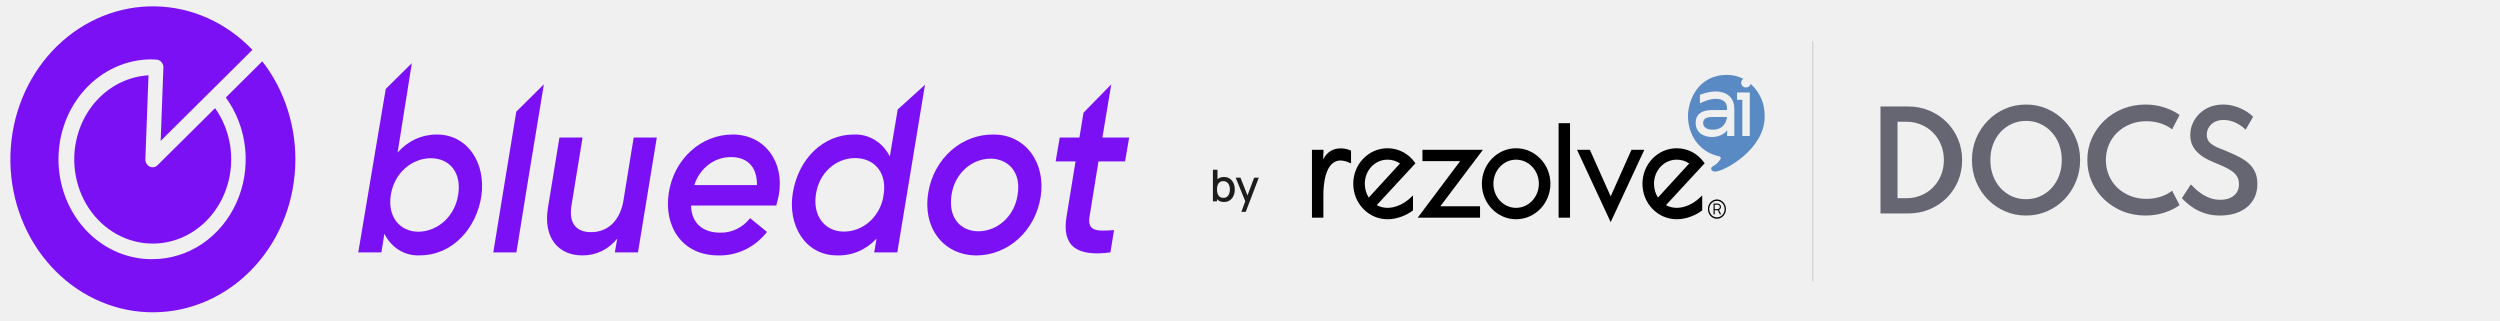
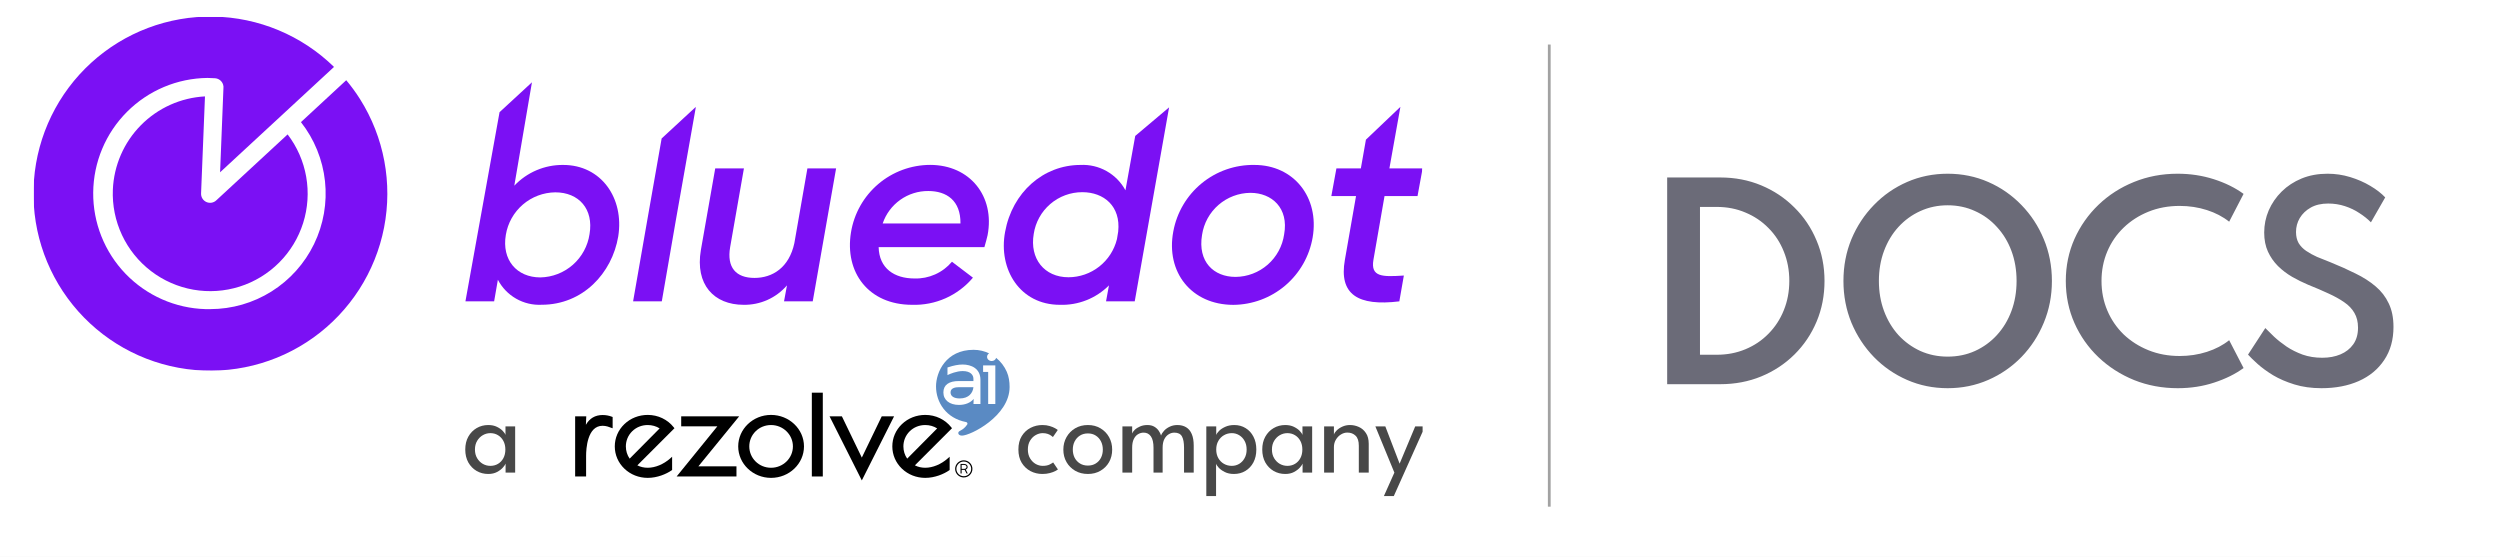
- <svg xmlns="http://www.w3.org/2000/svg" width="1937" height="248" viewBox="0 0 1937 248" fill="none">
-   <path d="M1457 165.393V82.507H1478.36C1484.26 82.507 1489.75 83.562 1494.82 85.672C1499.89 87.781 1504.33 90.729 1508.12 94.513C1511.95 98.264 1514.92 102.667 1517.04 107.724C1519.18 112.748 1520.26 118.173 1520.26 124C1520.26 129.827 1519.2 135.252 1517.09 140.276C1514.97 145.299 1512 149.703 1508.17 153.487C1504.38 157.238 1499.93 160.168 1494.82 162.278C1489.75 164.354 1484.26 165.393 1478.36 165.393H1457ZM1470.2 153.588H1476.94C1481.11 153.588 1484.95 152.851 1488.48 151.377C1492.04 149.904 1495.13 147.827 1497.75 145.148C1500.4 142.469 1502.45 139.338 1503.89 135.755C1505.37 132.138 1506.11 128.203 1506.11 123.95C1506.11 119.73 1505.37 115.812 1503.89 112.195C1502.45 108.578 1500.4 105.447 1497.75 102.801C1495.13 100.122 1492.04 98.046 1488.48 96.572C1484.95 95.065 1481.11 94.312 1476.94 94.312H1470.2V153.588ZM1569.77 167C1563.96 167 1558.52 165.895 1553.45 163.685C1548.38 161.474 1543.94 158.41 1540.11 154.492C1536.28 150.54 1533.27 145.969 1531.09 140.778C1528.94 135.554 1527.87 129.961 1527.87 124C1527.87 118.005 1528.94 112.413 1531.09 107.222C1533.27 102.031 1536.28 97.477 1540.11 93.558C1543.94 89.607 1548.38 86.526 1553.45 84.315C1558.52 82.105 1563.96 81 1569.77 81C1575.58 81 1581.02 82.105 1586.09 84.315C1591.16 86.526 1595.61 89.607 1599.44 93.558C1603.27 97.477 1606.25 102.031 1608.4 107.222C1610.59 112.413 1611.68 118.005 1611.68 124C1611.68 129.961 1610.59 135.554 1608.4 140.778C1606.25 145.969 1603.27 150.54 1599.44 154.492C1595.61 158.41 1591.16 161.474 1586.09 163.685C1581.02 165.895 1575.58 167 1569.77 167ZM1569.77 154.341C1573.74 154.341 1577.4 153.588 1580.75 152.081C1584.14 150.54 1587.08 148.414 1589.57 145.701C1592.09 142.955 1594.03 139.74 1595.41 136.056C1596.79 132.372 1597.47 128.354 1597.47 124C1597.47 119.646 1596.79 115.628 1595.41 111.944C1594.03 108.26 1592.09 105.062 1589.57 102.349C1587.08 99.603 1584.14 97.477 1580.75 95.97C1577.4 94.429 1573.74 93.659 1569.77 93.659C1565.84 93.659 1562.18 94.429 1558.79 95.97C1555.44 97.477 1552.5 99.603 1549.98 102.349C1547.49 105.062 1545.56 108.26 1544.19 111.944C1542.81 115.628 1542.12 119.646 1542.12 124C1542.12 128.354 1542.81 132.372 1544.19 136.056C1545.56 139.74 1547.49 142.955 1549.98 145.701C1552.5 148.414 1555.44 150.54 1558.79 152.081C1562.18 153.588 1565.84 154.341 1569.77 154.341ZM1662.29 167C1656.01 167 1650.15 165.912 1644.71 163.735C1639.27 161.525 1634.49 158.46 1630.36 154.542C1626.26 150.624 1623.06 146.069 1620.74 140.879C1618.42 135.654 1617.26 130.028 1617.26 124C1617.26 118.005 1618.42 112.396 1620.74 107.172C1623.09 101.947 1626.31 97.376 1630.41 93.458C1634.51 89.54 1639.26 86.492 1644.66 84.315C1650.1 82.105 1655.95 81 1662.19 81C1667.33 81 1672.2 81.737 1676.8 83.21C1681.4 84.684 1685.38 86.643 1688.73 89.088L1682.94 100.239C1680.42 98.23 1677.43 96.673 1673.98 95.568C1670.52 94.463 1666.87 93.91 1663.05 93.91C1658.51 93.91 1654.33 94.68 1650.51 96.221C1646.68 97.761 1643.34 99.905 1640.48 102.651C1637.66 105.363 1635.48 108.545 1633.94 112.195C1632.39 115.845 1631.62 119.78 1631.62 124C1631.62 128.22 1632.39 132.155 1633.94 135.805C1635.48 139.455 1637.66 142.653 1640.48 145.4C1643.34 148.112 1646.68 150.239 1650.51 151.779C1654.33 153.32 1658.51 154.09 1663.05 154.09C1666.87 154.09 1670.52 153.537 1673.98 152.432C1677.43 151.327 1680.42 149.77 1682.94 147.761L1688.73 158.912C1685.48 161.29 1681.55 163.232 1676.95 164.739C1672.38 166.246 1667.5 167 1662.29 167ZM1720.04 167C1716.04 167 1712.42 166.498 1709.16 165.493C1705.9 164.488 1703.03 163.249 1700.55 161.776C1698.1 160.269 1696.03 158.762 1694.35 157.255C1692.67 155.748 1691.4 154.509 1690.53 153.537L1697.48 142.888C1698.42 143.859 1699.59 145.014 1701 146.354C1702.45 147.694 1704.12 149.016 1706.04 150.322C1707.95 151.595 1710.1 152.667 1712.48 153.537C1714.87 154.375 1717.5 154.793 1720.39 154.793C1723.11 154.793 1725.55 154.341 1727.7 153.437C1729.84 152.533 1731.56 151.193 1732.83 149.418C1734.11 147.61 1734.75 145.383 1734.75 142.737C1734.75 140.426 1734.26 138.451 1733.29 136.81C1732.35 135.169 1730.99 133.745 1729.21 132.54C1727.43 131.301 1725.31 130.129 1722.86 129.023C1720.41 127.885 1717.67 126.713 1714.65 125.507C1712.5 124.603 1710.37 123.548 1708.25 122.342C1706.17 121.137 1704.28 119.697 1702.56 118.022C1700.88 116.348 1699.54 114.422 1698.53 112.245C1697.53 110.035 1697.02 107.49 1697.02 104.61C1697.02 101.495 1697.63 98.531 1698.84 95.719C1700.08 92.872 1701.82 90.344 1704.07 88.133C1706.32 85.923 1708.99 84.181 1712.08 82.909C1715.2 81.636 1718.68 81 1722.51 81C1725.63 81 1728.67 81.452 1731.62 82.356C1734.58 83.26 1737.26 84.433 1739.68 85.873C1742.13 87.313 1744.13 88.853 1745.68 90.494L1739.93 100.491C1738.66 99.185 1737.13 97.962 1735.35 96.824C1733.6 95.651 1731.66 94.714 1729.51 94.01C1727.36 93.307 1725.11 92.956 1722.76 92.956C1720.01 92.956 1717.67 93.491 1715.76 94.563C1713.84 95.635 1712.37 97.041 1711.33 98.783C1710.32 100.491 1709.82 102.349 1709.82 104.359C1709.82 106.1 1710.17 107.59 1710.87 108.829C1711.61 110.035 1712.62 111.073 1713.9 111.944C1715.17 112.815 1716.63 113.618 1718.28 114.355C1719.96 115.058 1721.72 115.762 1723.57 116.465C1727.23 117.938 1730.6 119.445 1733.69 120.986C1736.81 122.493 1739.51 124.218 1741.8 126.16C1744.08 128.069 1745.84 130.346 1747.09 132.992C1748.36 135.604 1749 138.752 1749 142.436C1749 147.593 1747.76 152.014 1745.27 155.697C1742.82 159.381 1739.41 162.194 1735.05 164.137C1730.72 166.046 1725.71 167 1720.04 167Z" fill="#18182D" fill-opacity="0.64" />
-   <path d="M1319.59 95.168C1319.59 98.548 1322.29 100.485 1327.01 100.485C1334.46 100.485 1337.58 95.525 1338.07 90.632H1326.5C1323.35 90.632 1319.59 91.419 1319.59 95.168Z" fill="#5A8AC3" />
-   <path d="M1365.02 77.256C1363.12 72.532 1360.15 68.305 1356.41 65.021C1356.01 66.608 1354.55 67.791 1352.8 67.791C1350.74 67.791 1349.07 66.157 1349.07 64.152C1349.07 62.864 1349.72 61.752 1350.73 61.108C1346.96 59.131 1342.72 58 1338.17 58C1315.76 58 1307.86 77.66 1307.86 89.979C1307.86 103.918 1316.06 117.843 1332.18 121.125C1333.11 121.316 1333.55 122.479 1333.01 123.321C1329.15 129.343 1325.83 128.173 1325.83 130.778C1325.83 131.932 1326.98 132.956 1328.79 132.956C1335.69 132.956 1367.27 115.876 1367.27 90.468C1367.27 85.962 1366.68 81.366 1365.03 77.256H1365.02ZM1343.73 105.358H1338.1L1338.26 100.896C1335.75 104.219 1331.49 106.139 1326.39 106.139C1318.75 106.139 1313.81 101.856 1313.81 95.227C1313.81 88.597 1318.35 85.277 1326.27 85.277H1338.06V83.325C1338.06 80.058 1335.79 76.566 1329.41 76.566C1324.37 76.566 1319.05 79.115 1318.03 79.627L1317.11 80.09V73.448L1317.75 73.218C1322.09 71.646 1326 70.85 1329.35 70.85C1336.3 70.85 1343.73 74.347 1343.73 84.167V105.358H1343.73ZM1355.74 105.358H1349.96V77.347H1345.87V71.631H1355.74V105.358H1355.74Z" fill="#5A8AC3" />
-   <path d="M1327.65 157.712H1330.6C1332.27 157.712 1333.41 158.875 1333.41 160.296C1333.41 161.319 1332.82 162.194 1331.88 162.637L1333.48 166.048H1332.49L1331 162.87H1328.55V166.048H1327.65V157.712ZM1330.62 162.02C1331.8 162.02 1332.51 161.229 1332.51 160.296C1332.51 159.363 1331.81 158.572 1330.6 158.572H1328.55V162.017H1330.62L1330.62 162.02Z" fill="black" />
-   <path d="M1330.27 169.506C1326.42 169.506 1323.29 166.146 1323.29 162.015C1323.29 157.884 1326.42 154.524 1330.27 154.524C1334.12 154.524 1337.25 157.884 1337.25 162.015C1337.25 166.146 1334.12 169.506 1330.27 169.506ZM1330.27 155.608C1326.98 155.608 1324.3 158.484 1324.3 162.015C1324.3 165.546 1326.98 168.422 1330.27 168.422C1333.56 168.422 1336.24 165.546 1336.24 162.015C1336.24 158.484 1333.56 155.608 1330.27 155.608Z" fill="black" />
-   <path d="M1016.5 168.654V116.087H1025.48L1025.17 123.525C1028.06 117.897 1032.67 114.961 1038.72 114.961C1041.28 114.961 1043.78 115.458 1046.15 116.437L1046.78 116.694V126.549L1045.5 126.091C1045.39 126.052 1045.26 125.996 1045.06 125.907C1044.11 125.484 1041.59 124.362 1038.63 124.362C1026.3 124.362 1025.35 144.537 1025.35 150.72V168.652H1016.5V168.654Z" fill="black" />
-   <path d="M1075.1 169.874C1067.97 169.874 1061.28 167.021 1056.27 161.841C1051.26 156.659 1048.51 149.746 1048.51 142.372C1048.51 134.998 1051.26 128.082 1056.27 122.903C1061.28 117.723 1067.96 114.87 1075.1 114.87C1083.45 114.87 1091.12 118.847 1096.16 125.78L1096.69 126.503L1066.72 158.929C1069.26 160.328 1072.07 161.035 1075.1 161.035C1081.14 161.035 1087.89 158.013 1093.17 152.949L1094.79 151.399V162.995L1094.38 163.306C1090.15 166.482 1082.87 169.874 1075.1 169.874ZM1075.1 123.708C1070.26 123.708 1065.78 125.672 1062.48 129.243C1059.23 132.747 1057.45 137.41 1057.45 142.374C1057.45 146.273 1058.53 150.027 1060.51 153.074L1084.72 126.662C1081.98 124.751 1078.61 123.711 1075.1 123.711V123.708Z" fill="black" />
-   <path d="M1098.44 168.654L1131.32 124.832H1102.12V116.09H1148.94L1115.97 159.816H1146.74V168.654H1098.44Z" fill="black" />
-   <path d="M1174.66 169.874C1160.05 169.874 1148.15 157.536 1148.15 142.372C1148.15 127.208 1160.05 114.87 1174.66 114.87C1189.28 114.87 1201.26 127.208 1201.26 142.372C1201.26 157.536 1189.33 169.874 1174.66 169.874ZM1174.66 123.708C1169.9 123.708 1165.45 125.672 1162.15 129.243C1158.89 132.762 1157.09 137.425 1157.09 142.374C1157.09 147.324 1158.89 151.986 1162.15 155.506C1165.45 159.074 1169.9 161.04 1174.66 161.04C1184.4 161.04 1192.32 152.667 1192.32 142.377C1192.32 132.086 1184.4 123.713 1174.66 123.713V123.708Z" fill="black" />
-   <path d="M1216.45 95.445H1207.6V168.654H1216.45V95.445Z" fill="black" />
-   <path d="M1221.89 116.09H1231.85L1247.95 152.158L1264.04 116.09H1274.01L1247.95 172.102L1221.89 116.09Z" fill="black" />
-   <path d="M1299.18 169.874C1292.04 169.874 1285.35 167.021 1280.34 161.841C1275.34 156.659 1272.58 149.746 1272.58 142.372C1272.58 134.998 1275.34 128.082 1280.34 122.903C1285.35 117.723 1292.04 114.87 1299.18 114.87C1307.52 114.87 1315.2 118.847 1320.23 125.78L1320.76 126.503L1290.8 158.929C1293.34 160.328 1296.15 161.035 1299.18 161.035C1305.21 161.035 1311.97 158.013 1317.25 152.949L1318.86 151.399V162.995L1318.45 163.306C1314.22 166.482 1306.94 169.874 1299.18 169.874ZM1299.18 123.708C1294.34 123.708 1289.86 125.672 1286.55 129.243C1283.31 132.747 1281.52 137.41 1281.52 142.374C1281.52 146.273 1282.6 150.027 1284.58 153.074L1308.79 126.662C1306.05 124.751 1302.68 123.711 1299.18 123.711V123.708Z" fill="black" />
-   <g clip-path="url(#clip0_15_559)">
-     <path d="M508.883 106.552L494.298 195.571H476.391L478.226 184.873C474.879 189.034 470.721 192.356 466.047 194.604C461.373 196.851 456.297 197.97 451.176 197.881C432.605 197.881 420.836 184.295 424.506 161.2L433.459 106.552H451.366L442.76 159.298C440.577 172.884 446.367 179.88 457.978 179.88C469.083 179.88 479.555 173.087 482.845 156.547L490.976 106.552H508.883Z" fill="#7B10F4" />
-     <path d="M603.415 151.249C603.067 152.675 602.244 156.581 601.422 159.264H535.426C535.743 173.495 545.202 180.254 557.794 180.254C562.226 180.4 566.632 179.468 570.681 177.527C574.729 175.586 578.317 172.686 581.174 169.046L594.272 179.71C589.632 185.619 583.806 190.324 577.231 193.471C570.656 196.618 563.502 198.126 556.307 197.881C529.13 197.881 514.039 176.178 518.184 149.279C520.122 136.71 526.147 125.285 535.188 117.034C544.23 108.782 555.703 104.238 567.57 104.209C592.468 104.242 608.034 125.266 603.415 151.249ZM586.489 143.403C586.647 128.085 577.852 121.7 566.431 121.7C560.162 121.642 554.035 123.709 548.923 127.605C543.811 131.502 539.974 137.03 537.957 143.403H586.489Z" fill="#7B10F4" />
-     <path d="M716.677 65.694L695.226 195.571H677.32L679.155 184.873C675.145 189.186 670.351 192.567 665.071 194.805C659.792 197.043 654.139 198.09 648.466 197.881C623.599 197.881 609.995 174.106 614.33 149.109C618.791 122.583 638.184 104.242 661.406 104.242C667.095 103.945 672.746 105.382 677.706 108.388C682.666 111.393 686.733 115.843 689.437 121.224L695.543 84.815L716.677 65.694ZM684.122 154L684.913 148.837C686.589 131.855 675.959 122.481 662.545 122.481C655.21 122.457 648.111 125.263 642.542 130.388C636.973 135.512 633.305 142.614 632.205 150.399C629.547 166.974 638.817 179.439 653.908 179.439C660.867 179.409 667.618 176.887 673.09 172.273C678.563 167.659 682.445 161.216 684.122 153.966V154Z" fill="#7B10F4" />
-     <path d="M719.302 148.735C721.472 136.088 727.749 124.677 737.017 116.53C746.286 108.384 757.945 104.03 769.922 104.242C794.473 104.242 810.576 125.979 806.242 152.845C804.219 165.39 798.157 176.774 789.114 185.011C780.07 193.248 768.62 197.815 756.761 197.915C730.565 197.881 714.494 175.974 719.302 148.735ZM788.462 150.705C791.436 133.112 780.805 122.923 767.423 122.923C760.096 122.982 753.03 125.847 747.496 131.003C741.963 136.158 738.326 143.266 737.241 151.045C734.425 169.046 744.517 179.201 758.121 179.201C765.518 179.134 772.647 176.222 778.214 170.993C783.781 165.765 787.417 158.566 788.462 150.705Z" fill="#7B10F4" />
-     <path d="M844.175 167.789C842.34 179.371 849.806 179.201 863.157 178.284L860.342 195.571C834.462 198.968 822.535 190.918 826.363 167.789L833.323 125.062H817.916L821.08 106.552H836.329L839.493 87.329L861.006 65.354L854.141 106.552H874.863L871.7 125.062H851.104L844.175 167.789Z" fill="#7B10F4" />
-     <path d="M391.16 140.55L382.207 195.571H400.113L408.908 141.093L421.342 65.626H421.089L400.018 86.513L391.16 140.55Z" fill="#7B10F4" />
-     <path d="M338.61 104.242C332.904 104.173 327.246 105.371 321.993 107.762C316.739 110.152 312.002 113.684 308.08 118.134L319.09 48.915L298.874 68.92L277.582 195.571H295.489L297.83 181.103C300.418 186.407 304.368 190.804 309.213 193.772C314.058 196.74 319.594 198.154 325.164 197.847C350.886 197.847 369.109 176.653 372.937 152.098C376.733 126.489 362.338 104.242 338.61 104.242ZM355.03 150.535C353.938 158.486 350.256 165.764 344.637 171.075C339.018 176.386 331.827 179.385 324.342 179.54C309.599 179.54 300.139 167.789 302.797 151.045C304.001 143.165 307.754 135.992 313.395 130.787C319.036 125.582 326.205 122.677 333.643 122.583C348.386 122.583 357.688 133.791 355.03 150.535Z" fill="#7B10F4" />
-     <path d="M57.576 120.783C57.176 131.257 59.132 141.68 63.277 151.171C67.423 160.662 73.637 168.941 81.393 175.309C89.149 181.677 98.22 185.946 107.838 187.755C117.456 189.564 127.339 188.86 136.65 185.702C145.961 182.544 154.426 177.026 161.331 169.613C168.235 162.2 173.375 153.112 176.316 143.116C179.256 133.12 179.911 122.51 178.225 112.185C176.54 101.86 172.562 92.122 166.63 83.796L122.116 127.949C121.301 128.775 120.276 129.32 119.171 129.517C118.065 129.713 116.931 129.551 115.912 129.051C114.893 128.552 114.036 127.737 113.45 126.712C112.865 125.687 112.577 124.498 112.625 123.296L115.061 58.357C99.957 59.222 85.697 66.103 75.067 77.653C64.436 89.203 58.2 104.594 57.576 120.817V120.783Z" fill="#7B10F4" />
-     <path d="M211.808 60.158C209.208 55.742 206.333 51.521 203.202 47.523L174.95 75.577C183.305 86.984 188.503 100.683 189.951 115.11C191.398 129.537 189.038 144.11 183.139 157.166C177.24 170.221 168.04 181.233 156.589 188.943C145.139 196.653 131.899 200.75 118.383 200.768C117.402 200.768 116.421 200.768 115.409 200.768C96.531 200.205 78.613 191.712 65.505 177.117C52.398 162.521 45.148 142.988 45.314 122.715C45.48 102.442 53.048 83.048 66.392 68.702C79.736 54.355 97.79 46.202 116.674 45.995L121.23 46.198C122.382 46.257 123.49 46.691 124.406 47.444C125.322 48.196 126.002 49.231 126.355 50.41C126.604 51.208 126.679 52.056 126.577 52.889L124.489 109.167L195.578 38.624C175.424 17.502 148.514 5.447 120.353 4.925C92.192 4.402 64.91 15.453 44.089 35.815C23.268 56.178 10.482 84.312 8.349 114.461C6.215 144.611 14.895 174.496 32.611 198.001C50.328 221.507 75.742 236.855 103.653 240.906C131.564 244.957 159.862 237.404 182.757 219.793C205.651 202.182 221.411 175.844 226.812 146.169C232.212 116.493 226.845 85.724 211.808 60.158Z" fill="#7B10F4" />
+ <svg xmlns="http://www.w3.org/2000/svg" width="898" height="200" viewBox="0 0 898 200" fill="none">
+   <rect width="898" height="200" fill="white" />
+   <g clip-path="url(#clip0_101_2)">
+     <path d="M341.435 140.936C341.435 142.325 342.638 143.122 344.737 143.122C348.054 143.122 349.442 141.083 349.66 139.071H344.512C343.109 139.071 341.435 139.394 341.435 140.936Z" fill="#5A8AC3" />
+     <path d="M361.65 133.571C360.803 131.628 359.485 129.89 357.82 128.54C357.641 129.192 356.99 129.679 356.211 129.679C355.296 129.679 354.553 129.007 354.553 128.183C354.553 127.653 354.844 127.196 355.293 126.931C353.615 126.118 351.726 125.653 349.703 125.653C339.735 125.653 336.22 133.737 336.22 138.802C336.22 144.533 339.868 150.259 347.038 151.608C347.454 151.687 347.648 152.165 347.408 152.512C345.692 154.988 344.211 154.506 344.211 155.578C344.211 156.052 344.723 156.473 345.53 156.473C348.6 156.473 362.649 149.451 362.649 139.003C362.649 137.151 362.386 135.26 361.65 133.571ZM352.177 145.126H349.671L349.742 143.291C348.628 144.657 346.733 145.447 344.461 145.447C341.061 145.447 338.864 143.686 338.864 140.96C338.864 138.234 340.886 136.869 344.411 136.869H349.655V136.066C349.655 134.723 348.644 133.287 345.807 133.287C343.563 133.287 341.196 134.335 340.744 134.545L340.334 134.736V132.005L340.618 131.91C342.551 131.264 344.287 130.936 345.78 130.936C348.871 130.936 352.175 132.374 352.175 136.412V145.126H352.177ZM357.52 145.126H354.95V133.608H353.131V131.258H357.52V145.126Z" fill="#5A8AC3" />
+     <path d="M345.021 166.652H346.333C347.078 166.652 347.584 167.131 347.584 167.715C347.584 168.136 347.323 168.495 346.905 168.677L347.619 170.08H347.176L346.514 168.773H345.422V170.08H345.021V166.652ZM346.344 168.424C346.871 168.424 347.185 168.098 347.185 167.715C347.185 167.331 346.876 167.006 346.333 167.006H345.422V168.423L346.344 168.424Z" fill="black" />
+     <path d="M346.19 171.502C344.475 171.502 343.083 170.12 343.083 168.422C343.083 166.723 344.475 165.341 346.19 165.341C347.903 165.341 349.295 166.723 349.295 168.422C349.295 170.12 347.903 171.502 346.19 171.502ZM346.19 165.787C344.725 165.787 343.532 166.97 343.532 168.422C343.532 169.874 344.725 171.056 346.19 171.056C347.653 171.056 348.846 169.874 348.846 168.422C348.846 166.97 347.653 165.787 346.19 165.787Z" fill="black" />
+     <path d="M206.591 171.151V149.537H210.586L210.45 152.595C211.737 150.281 213.785 149.074 216.477 149.074C217.616 149.074 218.728 149.278 219.785 149.681L220.061 149.787V153.839L219.494 153.65C219.446 153.634 219.387 153.611 219.299 153.575C218.877 153.401 217.754 152.94 216.438 152.94C210.953 152.94 210.528 161.235 210.528 163.778V171.15L206.591 171.151Z" fill="black" />
+     <path d="M232.665 171.653C229.489 171.653 226.513 170.48 224.286 168.35C222.058 166.219 220.831 163.377 220.831 160.345C220.831 157.313 222.058 154.469 224.286 152.339C226.513 150.21 229.489 149.037 232.665 149.037C236.377 149.037 239.792 150.672 242.034 153.523L242.266 153.82L228.935 167.153C230.065 167.728 231.317 168.019 232.665 168.019C235.35 168.019 238.354 166.776 240.704 164.694L241.424 164.057V168.824L241.239 168.952C239.359 170.258 236.118 171.653 232.665 171.653ZM232.665 152.671C230.512 152.671 228.517 153.478 227.047 154.946C225.603 156.387 224.809 158.305 224.809 160.346C224.809 161.949 225.289 163.493 226.171 164.745L236.94 153.885C235.722 153.1 234.222 152.671 232.665 152.671Z" fill="black" />
+     <path d="M243.046 171.151L257.677 153.133H244.685V149.538H265.517L250.846 167.517H264.538V171.151H243.046Z" fill="black" />
+     <path d="M276.959 171.653C270.456 171.653 265.164 166.58 265.164 160.345C265.164 154.11 270.456 149.037 276.959 149.037C283.463 149.037 288.792 154.11 288.792 160.345C288.792 166.58 283.485 171.653 276.959 171.653ZM276.959 152.671C274.838 152.671 272.86 153.478 271.39 154.946C269.94 156.394 269.142 158.311 269.142 160.346C269.142 162.381 269.94 164.298 271.39 165.745C272.86 167.212 274.838 168.021 276.959 168.021C281.291 168.021 284.815 164.578 284.815 160.347C284.815 156.115 281.291 152.673 276.959 152.673V152.671Z" fill="black" />
+     <path d="M295.549 141.049H291.61V171.151H295.549V141.049Z" fill="black" />
+     <path d="M297.97 149.538H302.403L309.564 164.369L316.725 149.538H321.157L309.564 172.569L297.97 149.538Z" fill="black" />
+     <path d="M332.356 171.653C329.18 171.653 326.204 170.48 323.976 168.35C321.749 166.219 320.522 163.377 320.522 160.345C320.522 157.313 321.749 154.469 323.976 152.339C326.204 150.21 329.18 149.037 332.356 149.037C336.067 149.037 339.483 150.672 341.724 153.523L341.957 153.82L328.626 167.153C329.756 167.728 331.008 168.019 332.356 168.019C335.041 168.019 338.045 166.776 340.394 164.694L341.114 164.057V168.824L340.93 168.952C339.05 170.258 335.808 171.653 332.356 171.653ZM332.356 152.671C330.203 152.671 328.208 153.478 326.738 154.946C325.294 156.387 324.5 158.305 324.5 160.346C324.5 161.949 324.98 163.493 325.862 164.745L336.631 153.885C335.413 153.1 333.913 152.671 332.356 152.671Z" fill="black" />
+     <mask id="mask0_101_2" style="mask-type:luminance" maskUnits="userSpaceOnUse" x="12" y="6" width="499" height="128">
+       <path d="M511 6H12V133.158H511V6Z" fill="white" />
+     </mask>
+     <g mask="url(#mask0_101_2)">
+       <path d="M300.328 60.486L291.931 108.248H281.624L282.68 102.508C280.753 104.74 278.36 106.522 275.67 107.729C272.979 108.934 270.056 109.535 267.108 109.487C256.419 109.487 249.643 102.198 251.757 89.806L256.911 60.486H267.218L262.265 88.786C261.009 96.075 264.342 99.829 271.025 99.829C277.418 99.829 283.444 96.184 285.338 87.31L290.02 60.486H300.328Z" fill="#7B10F4" />
+       <path d="M354.744 84.467C354.543 85.233 354.069 87.328 353.597 88.768H315.608C315.789 96.403 321.234 100.029 328.483 100.029C331.034 100.108 333.57 99.608 335.901 98.566C338.232 97.525 340.296 95.969 341.941 94.016L349.48 99.738C346.81 102.908 343.455 105.432 339.672 107.121C335.886 108.809 331.768 109.618 327.626 109.487C311.984 109.487 303.297 97.843 305.682 83.41C306.797 76.667 310.265 70.537 315.469 66.11C320.675 61.683 327.279 59.245 334.109 59.229C348.443 59.247 357.402 70.527 354.744 84.467ZM345.001 80.258C345.091 72.039 340.028 68.613 333.454 68.613C329.846 68.582 326.318 69.691 323.376 71.782C320.434 73.873 318.224 76.838 317.064 80.258H345.001Z" fill="#7B10F4" />
+       <path d="M419.941 38.564L407.593 108.248H397.286L398.342 102.508C396.035 104.822 393.275 106.636 390.236 107.837C387.196 109.037 383.942 109.599 380.678 109.487C366.363 109.487 358.531 96.731 361.026 83.319C363.595 69.087 374.758 59.247 388.127 59.247C391.4 59.087 394.654 59.858 397.509 61.471C400.365 63.083 402.705 65.471 404.262 68.358L407.776 48.823L419.941 38.564ZM401.203 85.943L401.657 83.173C402.623 74.062 396.504 69.033 388.782 69.033C384.558 69.02 380.472 70.525 377.268 73.275C374.062 76.024 371.95 79.835 371.317 84.012C369.787 92.904 375.122 99.592 383.809 99.592C387.816 99.576 391.7 98.223 394.852 95.748C398.002 93.272 400.237 89.815 401.203 85.925V85.943Z" fill="#7B10F4" />
+       <path d="M421.454 83.119C422.702 76.333 426.314 70.211 431.651 65.84C436.986 61.469 443.697 59.133 450.592 59.247C464.724 59.247 473.993 70.909 471.498 85.324C470.334 92.054 466.845 98.162 461.639 102.582C456.434 107.001 449.843 109.452 443.017 109.505C427.937 109.487 418.685 97.733 421.454 83.119ZM461.264 84.176C462.977 74.736 456.858 69.269 449.153 69.269C444.935 69.301 440.868 70.838 437.684 73.605C434.497 76.371 432.405 80.184 431.778 84.358C430.158 94.016 435.967 99.464 443.799 99.464C448.057 99.429 452.16 97.866 455.364 95.061C458.57 92.255 460.663 88.393 461.264 84.176Z" fill="#7B10F4" />
+       <path d="M493.335 93.342C492.279 99.556 496.577 99.464 504.263 98.972L502.64 108.248C487.744 110.07 480.877 105.751 483.081 93.342L487.088 70.417H478.218L480.041 60.486H488.819L490.639 50.172L503.024 38.382L499.072 60.486H511L509.179 70.417H497.323L493.335 93.342Z" fill="#7B10F4" />
+       <path d="M232.562 78.727L227.408 108.248H237.716L242.779 79.019L249.936 38.528H249.79L237.662 49.734L232.562 78.727Z" fill="#7B10F4" />
+       <path d="M202.312 59.247C199.028 59.21 195.771 59.852 192.746 61.135C189.722 62.418 186.995 64.312 184.738 66.7L191.075 29.562L179.438 40.295L167.182 108.248H177.49L178.837 100.485C180.327 103.331 182.601 105.69 185.39 107.282C188.179 108.875 191.365 109.633 194.572 109.469C209.379 109.469 219.867 98.098 222.071 84.923C224.258 71.183 215.972 59.247 202.312 59.247ZM211.764 84.084C211.136 88.35 209.016 92.255 205.782 95.105C202.547 97.954 198.407 99.564 194.099 99.647C185.612 99.647 180.167 93.342 181.696 84.358C182.39 80.13 184.55 76.281 187.797 73.489C191.044 70.696 195.171 69.138 199.453 69.087C207.939 69.087 213.294 75.101 211.764 84.084Z" fill="#7B10F4" />
+       <path d="M40.538 68.121C40.308 73.741 41.433 79.333 43.82 84.425C46.206 89.518 49.783 93.96 54.248 97.376C58.713 100.793 63.934 103.084 69.471 104.054C75.007 105.025 80.696 104.647 86.056 102.953C91.416 101.258 96.289 98.297 100.263 94.32C104.237 90.343 107.196 85.467 108.889 80.104C110.582 74.74 110.959 69.048 109.988 63.508C109.018 57.968 106.728 52.744 103.313 48.277L77.69 71.966C77.221 72.409 76.63 72.702 75.994 72.807C75.358 72.913 74.705 72.826 74.118 72.558C73.532 72.29 73.038 71.853 72.701 71.303C72.364 70.753 72.199 70.114 72.226 69.47L73.628 34.628C64.934 35.092 56.725 38.783 50.606 44.981C44.487 51.178 40.897 59.435 40.538 68.139V68.121Z" fill="#7B10F4" />
+       <path d="M129.32 35.594C127.823 33.225 126.168 30.96 124.366 28.815L108.103 43.867C112.912 49.987 115.904 57.337 116.738 65.078C117.571 72.818 116.213 80.637 112.817 87.642C109.421 94.647 104.125 100.555 97.534 104.691C90.942 108.828 83.321 111.026 75.541 111.036C74.976 111.036 74.411 111.036 73.829 111.036C62.962 110.734 52.648 106.177 45.102 98.346C37.557 90.516 33.384 80.035 33.479 69.158C33.575 58.281 37.931 47.875 45.613 40.178C53.294 32.481 63.687 28.106 74.557 27.995L77.18 28.104C77.843 28.136 78.481 28.369 79.008 28.772C79.535 29.176 79.927 29.732 80.13 30.364C80.273 30.792 80.316 31.247 80.257 31.694L79.055 61.889L119.977 24.041C108.376 12.708 92.885 6.24 76.675 5.959C60.464 5.679 44.759 11.608 32.774 22.533C20.789 33.458 13.429 48.553 12.201 64.73C10.973 80.906 15.969 96.94 26.167 109.551C36.365 122.163 50.995 130.398 67.062 132.571C83.128 134.745 99.418 130.692 112.597 121.243C125.776 111.794 134.848 97.663 137.956 81.742C141.065 65.82 137.975 49.311 129.32 35.594Z" fill="#7B10F4" />
+     </g>
+     <path d="M181.607 169.764V166.528C181.499 166.865 181.182 167.33 180.656 167.924C180.144 168.517 179.436 169.056 178.532 169.542C177.642 170.014 176.59 170.25 175.376 170.25C173.839 170.25 172.443 169.886 171.189 169.158C169.948 168.429 168.957 167.411 168.215 166.103C167.487 164.781 167.123 163.237 167.123 161.47C167.123 159.704 167.487 158.166 168.215 156.858C168.957 155.536 169.948 154.511 171.189 153.783C172.443 153.041 173.839 152.67 175.376 152.67C176.577 152.67 177.615 152.886 178.492 153.318C179.382 153.749 180.09 154.248 180.616 154.815C181.155 155.381 181.472 155.867 181.567 156.271V153.156H185.046V169.764H181.607ZM170.602 161.47C170.602 162.671 170.865 163.709 171.391 164.586C171.917 165.462 172.598 166.143 173.434 166.629C174.284 167.101 175.187 167.337 176.145 167.337C177.17 167.337 178.087 167.094 178.896 166.609C179.705 166.123 180.346 165.442 180.818 164.565C181.29 163.675 181.526 162.644 181.526 161.47C181.526 160.297 181.29 159.272 180.818 158.395C180.346 157.505 179.705 156.817 178.896 156.332C178.087 155.833 177.17 155.583 176.145 155.583C175.187 155.583 174.284 155.826 173.434 156.312C172.598 156.797 171.917 157.478 171.391 158.355C170.865 159.232 170.602 160.27 170.602 161.47Z" fill="#484848" />
+     <path d="M502.742 166.548L508.346 153.156H511.866L500.659 178.18H497.098L500.861 169.764L494.023 153.156H497.604L502.742 166.548Z" fill="#484848" />
+     <path d="M484.909 152.67C486.002 152.67 487.06 152.9 488.085 153.358C489.124 153.817 489.974 154.545 490.634 155.543C491.309 156.527 491.646 157.815 491.646 159.407V169.764H488.085V160.095C488.085 158.449 487.701 157.256 486.932 156.514C486.164 155.759 485.172 155.381 483.959 155.381C483.163 155.381 482.394 155.61 481.652 156.069C480.924 156.514 480.324 157.134 479.852 157.93C479.38 158.712 479.144 159.602 479.144 160.6V169.764H475.624V153.156H479.144V156.109C479.265 155.651 479.596 155.152 480.135 154.612C480.675 154.073 481.362 153.614 482.199 153.237C483.035 152.859 483.938 152.67 484.909 152.67Z" fill="#484848" />
+     <path d="M467.886 169.764V166.528C467.778 166.865 467.461 167.33 466.935 167.924C466.423 168.517 465.715 169.056 464.811 169.542C463.921 170.014 462.869 170.25 461.655 170.25C460.118 170.25 458.722 169.886 457.468 169.158C456.227 168.429 455.236 167.411 454.494 166.103C453.766 164.781 453.402 163.237 453.402 161.47C453.402 159.704 453.766 158.166 454.494 156.858C455.236 155.536 456.227 154.511 457.468 153.783C458.722 153.041 460.118 152.67 461.655 152.67C462.856 152.67 463.894 152.886 464.771 153.318C465.661 153.749 466.369 154.248 466.895 154.815C467.434 155.381 467.751 155.867 467.846 156.271V153.156H471.325V169.764H467.886ZM456.881 161.47C456.881 162.671 457.144 163.709 457.67 164.586C458.196 165.462 458.877 166.143 459.713 166.629C460.563 167.101 461.466 167.337 462.424 167.337C463.449 167.337 464.366 167.094 465.175 166.609C465.984 166.123 466.625 165.442 467.097 164.565C467.569 163.675 467.805 162.644 467.805 161.47C467.805 160.297 467.569 159.272 467.097 158.395C466.625 157.505 465.984 156.817 465.175 156.332C464.366 155.833 463.449 155.583 462.424 155.583C461.466 155.583 460.563 155.826 459.713 156.312C458.877 156.797 458.196 157.478 457.67 158.355C457.144 159.232 456.881 160.27 456.881 161.47Z" fill="#484848" />
+     <path d="M436.808 178.18H433.308V153.156H436.868V156.271C436.99 155.853 437.327 155.361 437.88 154.794C438.433 154.228 439.175 153.736 440.105 153.318C441.049 152.886 442.128 152.67 443.342 152.67C444.879 152.67 446.242 153.041 447.428 153.783C448.629 154.511 449.566 155.536 450.24 156.858C450.928 158.166 451.272 159.704 451.272 161.47C451.272 163.237 450.921 164.781 450.22 166.103C449.519 167.411 448.561 168.429 447.347 169.158C446.147 169.886 444.772 170.25 443.221 170.25C441.966 170.25 440.867 170.014 439.923 169.542C438.993 169.07 438.258 168.537 437.718 167.944C437.192 167.35 436.889 166.878 436.808 166.528V178.18ZM447.793 161.47C447.793 160.27 447.543 159.232 447.044 158.355C446.558 157.478 445.911 156.797 445.102 156.312C444.293 155.826 443.416 155.583 442.472 155.583C441.434 155.583 440.49 155.833 439.64 156.332C438.79 156.817 438.116 157.505 437.617 158.395C437.118 159.272 436.868 160.297 436.868 161.47C436.868 162.644 437.118 163.675 437.617 164.565C438.116 165.442 438.79 166.123 439.64 166.609C440.49 167.094 441.434 167.337 442.472 167.337C443.416 167.337 444.293 167.101 445.102 166.629C445.911 166.143 446.558 165.462 447.044 164.586C447.543 163.709 447.793 162.671 447.793 161.47Z" fill="#484848" />
+     <path d="M422.918 152.67C424.145 152.67 425.197 152.94 426.073 153.48C426.95 154.006 427.618 154.815 428.076 155.907C428.548 157 428.784 158.395 428.784 160.095V169.764H425.305V160.803C425.305 159.009 425.055 157.66 424.556 156.757C424.057 155.853 423.147 155.401 421.825 155.401C421.124 155.401 420.45 155.597 419.802 155.988C419.168 156.366 418.642 156.952 418.224 157.748C417.82 158.544 417.617 159.562 417.617 160.803V169.764H414.34V160.803C414.34 159.009 414.03 157.66 413.41 156.757C412.789 155.853 411.919 155.401 410.8 155.401C410.085 155.401 409.411 155.59 408.777 155.968C408.157 156.332 407.651 156.912 407.26 157.708C406.869 158.503 406.673 159.535 406.673 160.803V169.764H403.173V153.156H406.673V155.705C406.821 155.287 407.138 154.842 407.624 154.37C408.123 153.898 408.757 153.5 409.525 153.176C410.308 152.839 411.178 152.67 412.135 152.67C413.133 152.67 413.969 152.873 414.644 153.277C415.318 153.682 415.851 154.181 416.242 154.774C416.633 155.354 416.903 155.914 417.051 156.453C417.24 155.873 417.604 155.293 418.143 154.714C418.683 154.12 419.364 153.635 420.187 153.257C421.009 152.866 421.92 152.67 422.918 152.67Z" fill="#484848" />
+     <path d="M390.774 170.25C389.062 170.25 387.538 169.866 386.202 169.097C384.881 168.328 383.842 167.29 383.087 165.982C382.332 164.66 381.954 163.17 381.954 161.511C381.954 159.852 382.332 158.355 383.087 157.02C383.842 155.685 384.881 154.626 386.202 153.844C387.538 153.061 389.062 152.67 390.774 152.67C392.474 152.67 393.977 153.061 395.286 153.844C396.607 154.626 397.639 155.685 398.381 157.02C399.123 158.355 399.493 159.852 399.493 161.511C399.493 163.17 399.123 164.66 398.381 165.982C397.639 167.29 396.607 168.328 395.286 169.097C393.977 169.866 392.474 170.25 390.774 170.25ZM390.774 167.236C391.853 167.236 392.791 166.986 393.586 166.487C394.396 165.988 395.023 165.307 395.468 164.444C395.913 163.567 396.135 162.583 396.135 161.491C396.135 160.398 395.913 159.414 395.468 158.537C395.023 157.66 394.396 156.966 393.586 156.453C392.791 155.941 391.853 155.685 390.774 155.685C389.682 155.685 388.731 155.941 387.922 156.453C387.113 156.966 386.479 157.66 386.02 158.537C385.575 159.414 385.353 160.398 385.353 161.491C385.353 162.583 385.575 163.567 386.02 164.444C386.479 165.307 387.113 165.988 387.922 166.487C388.731 166.986 389.682 167.236 390.774 167.236Z" fill="#484848" />
+     <path d="M374.528 167.337C375.58 167.337 376.43 167.168 377.077 166.831C377.725 166.494 378.129 166.251 378.291 166.103L380.011 168.632C379.876 168.753 379.552 168.949 379.04 169.218C378.541 169.475 377.893 169.711 377.098 169.926C376.315 170.142 375.425 170.25 374.427 170.25C372.903 170.25 371.487 169.913 370.179 169.238C368.871 168.551 367.812 167.553 367.003 166.244C366.207 164.936 365.809 163.338 365.809 161.45C365.809 159.548 366.207 157.95 367.003 156.656C367.812 155.347 368.871 154.356 370.179 153.682C371.487 153.008 372.903 152.67 374.427 152.67C375.412 152.67 376.288 152.792 377.057 153.034C377.826 153.264 378.46 153.52 378.959 153.803C379.458 154.086 379.788 154.302 379.95 154.451L378.21 156.979C378.102 156.871 377.893 156.71 377.583 156.494C377.286 156.264 376.882 156.055 376.369 155.867C375.857 155.678 375.243 155.583 374.528 155.583C373.665 155.583 372.822 155.819 372 156.291C371.19 156.75 370.523 157.418 369.997 158.294C369.471 159.171 369.208 160.223 369.208 161.45C369.208 162.677 369.471 163.736 369.997 164.626C370.523 165.503 371.19 166.177 372 166.649C372.822 167.108 373.665 167.337 374.528 167.337Z" fill="#484848" />
  </g>
-   <path d="M948.391 156.51C946.634 156.51 945.161 156.085 943.971 155.235C942.781 154.374 941.88 153.212 941.268 151.75C940.656 150.288 940.35 148.639 940.35 146.803C940.35 144.967 940.65 143.318 941.251 141.856C941.863 140.394 942.758 139.244 943.937 138.405C945.127 137.555 946.589 137.13 948.323 137.13C950.046 137.13 951.53 137.555 952.777 138.405C954.035 139.244 955.004 140.394 955.684 141.856C956.364 143.307 956.704 144.956 956.704 146.803C956.704 148.639 956.364 150.294 955.684 151.767C955.015 153.229 954.058 154.385 952.811 155.235C951.576 156.085 950.102 156.51 948.391 156.51ZM939.755 156V131.52H943.325V142.791H942.917V156H939.755ZM947.898 153.297C949.031 153.297 949.966 153.008 950.703 152.43C951.451 151.852 952.006 151.076 952.369 150.101C952.743 149.115 952.93 148.016 952.93 146.803C952.93 145.602 952.743 144.514 952.369 143.539C952.006 142.564 951.445 141.788 950.686 141.21C949.927 140.632 948.958 140.343 947.779 140.343C946.668 140.343 945.75 140.615 945.025 141.159C944.311 141.703 943.778 142.462 943.427 143.437C943.087 144.412 942.917 145.534 942.917 146.803C942.917 148.072 943.087 149.194 943.427 150.169C943.767 151.144 944.305 151.909 945.042 152.464C945.779 153.019 946.731 153.297 947.898 153.297ZM961.811 164.16L965.364 154.487L965.415 157.343L957.408 137.64H961.114L967.098 152.855H966.01L971.722 137.64H975.326L965.194 164.16H961.811Z" fill="#1D1D1B" />
-   <line x1="1404.5" y1="32" x2="1404.5" y2="218" stroke="#D2D2D2" />
+   <path d="M598.845 138V63.75H617.925C623.205 63.75 628.11 64.695 632.64 66.585C637.17 68.475 641.13 71.115 644.52 74.505C647.94 77.865 650.595 81.81 652.485 86.34C654.405 90.84 655.365 95.7 655.365 100.92C655.365 106.14 654.42 111 652.53 115.5C650.64 120 647.985 123.945 644.565 127.335C641.175 130.695 637.2 133.32 632.64 135.21C628.11 137.07 623.205 138 617.925 138H598.845ZM610.635 127.425H616.665C620.385 127.425 623.82 126.765 626.97 125.445C630.15 124.125 632.91 122.265 635.25 119.865C637.62 117.465 639.45 114.66 640.74 111.45C642.06 108.21 642.72 104.685 642.72 100.875C642.72 97.095 642.06 93.585 640.74 90.345C639.45 87.105 637.62 84.3 635.25 81.93C632.91 79.53 630.15 77.67 626.97 76.35C623.82 75 620.385 74.325 616.665 74.325H610.635V127.425ZM699.604 139.44C694.414 139.44 689.554 138.45 685.024 136.47C680.494 134.49 676.519 131.745 673.099 128.235C669.679 124.695 666.994 120.6 665.044 115.95C663.124 111.27 662.164 106.26 662.164 100.92C662.164 95.55 663.124 90.54 665.044 85.89C666.994 81.24 669.679 77.16 673.099 73.65C676.519 70.11 680.494 67.35 685.024 65.37C689.554 63.39 694.414 62.4 699.604 62.4C704.794 62.4 709.654 63.39 714.184 65.37C718.714 67.35 722.689 70.11 726.109 73.65C729.529 77.16 732.199 81.24 734.119 85.89C736.069 90.54 737.044 95.55 737.044 100.92C737.044 106.26 736.069 111.27 734.119 115.95C732.199 120.6 729.529 124.695 726.109 128.235C722.689 131.745 718.714 134.49 714.184 136.47C709.654 138.45 704.794 139.44 699.604 139.44ZM699.604 128.1C703.144 128.1 706.414 127.425 709.414 126.075C712.444 124.695 715.069 122.79 717.289 120.36C719.539 117.9 721.279 115.02 722.509 111.72C723.739 108.42 724.354 104.82 724.354 100.92C724.354 97.02 723.739 93.42 722.509 90.12C721.279 86.82 719.539 83.955 717.289 81.525C715.069 79.065 712.444 77.16 709.414 75.81C706.414 74.43 703.144 73.74 699.604 73.74C696.094 73.74 692.824 74.43 689.794 75.81C686.794 77.16 684.169 79.065 681.919 81.525C679.699 83.955 677.974 86.82 676.744 90.12C675.514 93.42 674.899 97.02 674.899 100.92C674.899 104.82 675.514 108.42 676.744 111.72C677.974 115.02 679.699 117.9 681.919 120.36C684.169 122.79 686.794 124.695 689.794 126.075C692.824 127.425 696.094 128.1 699.604 128.1ZM782.266 139.44C776.656 139.44 771.421 138.465 766.561 136.515C761.701 134.535 757.426 131.79 753.736 128.28C750.076 124.77 747.211 120.69 745.141 116.04C743.071 111.36 742.036 106.32 742.036 100.92C742.036 95.55 743.071 90.525 745.141 85.845C747.241 81.165 750.121 77.07 753.781 73.56C757.441 70.05 761.686 67.32 766.516 65.37C771.376 63.39 776.596 62.4 782.176 62.4C786.766 62.4 791.116 63.06 795.226 64.38C799.336 65.7 802.891 67.455 805.891 69.645L800.716 79.635C798.466 77.835 795.796 76.44 792.706 75.45C789.616 74.46 786.361 73.965 782.941 73.965C778.891 73.965 775.156 74.655 771.736 76.035C768.316 77.415 765.331 79.335 762.781 81.795C760.261 84.225 758.311 87.075 756.931 90.345C755.551 93.615 754.861 97.14 754.861 100.92C754.861 104.7 755.551 108.225 756.931 111.495C758.311 114.765 760.261 117.63 762.781 120.09C765.331 122.52 768.316 124.425 771.736 125.805C775.156 127.185 778.891 127.875 782.941 127.875C786.361 127.875 789.616 127.38 792.706 126.39C795.796 125.4 798.466 124.005 800.716 122.205L805.891 132.195C802.981 134.325 799.471 136.065 795.361 137.415C791.281 138.765 786.916 139.44 782.266 139.44ZM833.862 139.44C830.292 139.44 827.052 138.99 824.142 138.09C821.232 137.19 818.667 136.08 816.447 134.76C814.257 133.41 812.412 132.06 810.912 130.71C809.412 129.36 808.272 128.25 807.492 127.38L813.702 117.84C814.542 118.71 815.592 119.745 816.852 120.945C818.142 122.145 819.642 123.33 821.352 124.5C823.062 125.64 824.982 126.6 827.112 127.38C829.242 128.13 831.597 128.505 834.177 128.505C836.607 128.505 838.782 128.1 840.702 127.29C842.622 126.48 844.152 125.28 845.292 123.69C846.432 122.07 847.002 120.075 847.002 117.705C847.002 115.635 846.567 113.865 845.697 112.395C844.857 110.925 843.642 109.65 842.052 108.57C840.462 107.46 838.572 106.41 836.382 105.42C834.192 104.4 831.747 103.35 829.047 102.27C827.127 101.46 825.222 100.515 823.332 99.435C821.472 98.355 819.777 97.065 818.247 95.565C816.747 94.065 815.547 92.34 814.647 90.39C813.747 88.41 813.297 86.13 813.297 83.55C813.297 80.76 813.837 78.105 814.917 75.585C816.027 73.035 817.587 70.77 819.597 68.79C821.607 66.81 823.992 65.25 826.752 64.11C829.542 62.97 832.647 62.4 836.067 62.4C838.857 62.4 841.572 62.805 844.212 63.615C846.852 64.425 849.252 65.475 851.412 66.765C853.602 68.055 855.387 69.435 856.767 70.905L851.637 79.86C850.497 78.69 849.132 77.595 847.542 76.575C845.982 75.525 844.242 74.685 842.322 74.055C840.402 73.425 838.392 73.11 836.292 73.11C833.832 73.11 831.747 73.59 830.037 74.55C828.327 75.51 827.007 76.77 826.077 78.33C825.177 79.86 824.727 81.525 824.727 83.325C824.727 84.885 825.042 86.22 825.672 87.33C826.332 88.41 827.232 89.34 828.372 90.12C829.512 90.9 830.817 91.62 832.287 92.28C833.787 92.91 835.362 93.54 837.012 94.17C840.282 95.49 843.297 96.84 846.057 98.22C848.847 99.57 851.262 101.115 853.302 102.855C855.342 104.565 856.917 106.605 858.027 108.975C859.167 111.315 859.737 114.135 859.737 117.435C859.737 122.055 858.627 126.015 856.407 129.315C854.217 132.615 851.172 135.135 847.272 136.875C843.402 138.585 838.932 139.44 833.862 139.44Z" fill="#18182D" fill-opacity="0.64" />
+   <line x1="556.5" y1="16" x2="556.5" y2="182" stroke="#A2A2A2" />
  <defs>
-     <clipPath id="clip0_15_559">
-       <rect width="866.863" height="237" fill="white" transform="translate(8 5)" />
+     <clipPath id="clip0_101_2">
+       <rect width="499" height="177.251" fill="white" transform="translate(12 6)" />
    </clipPath>
  </defs>
</svg>
